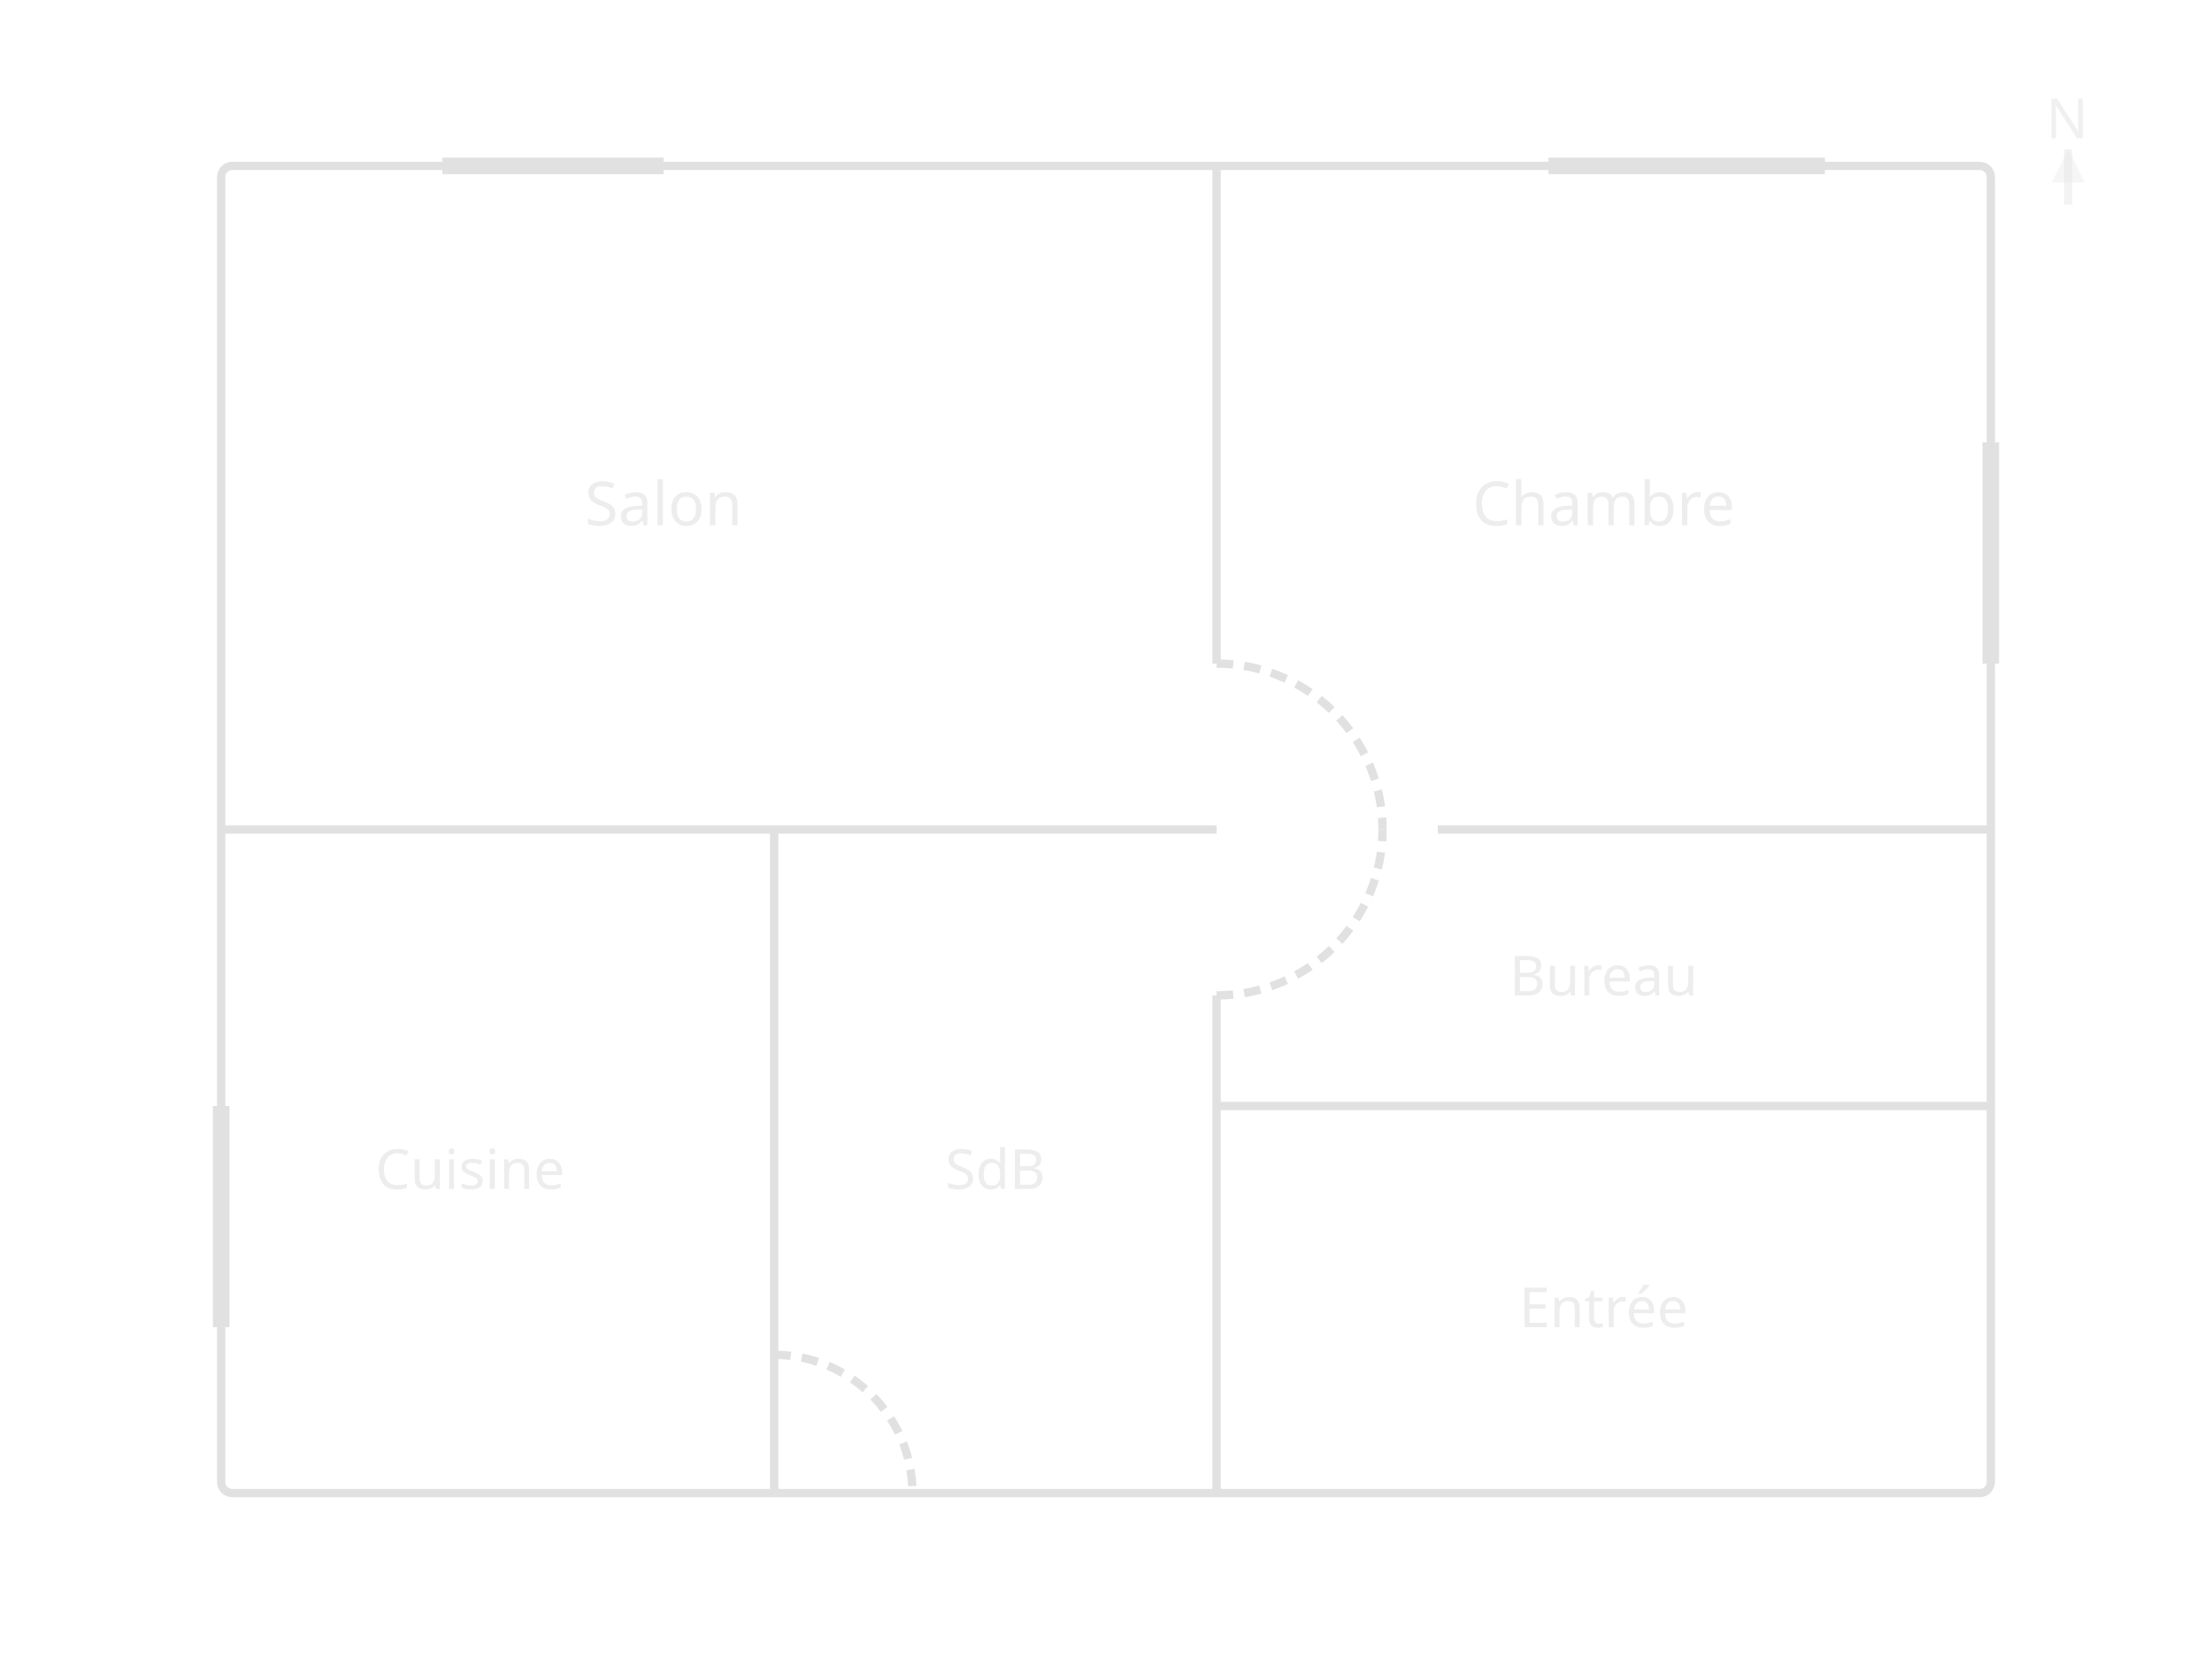
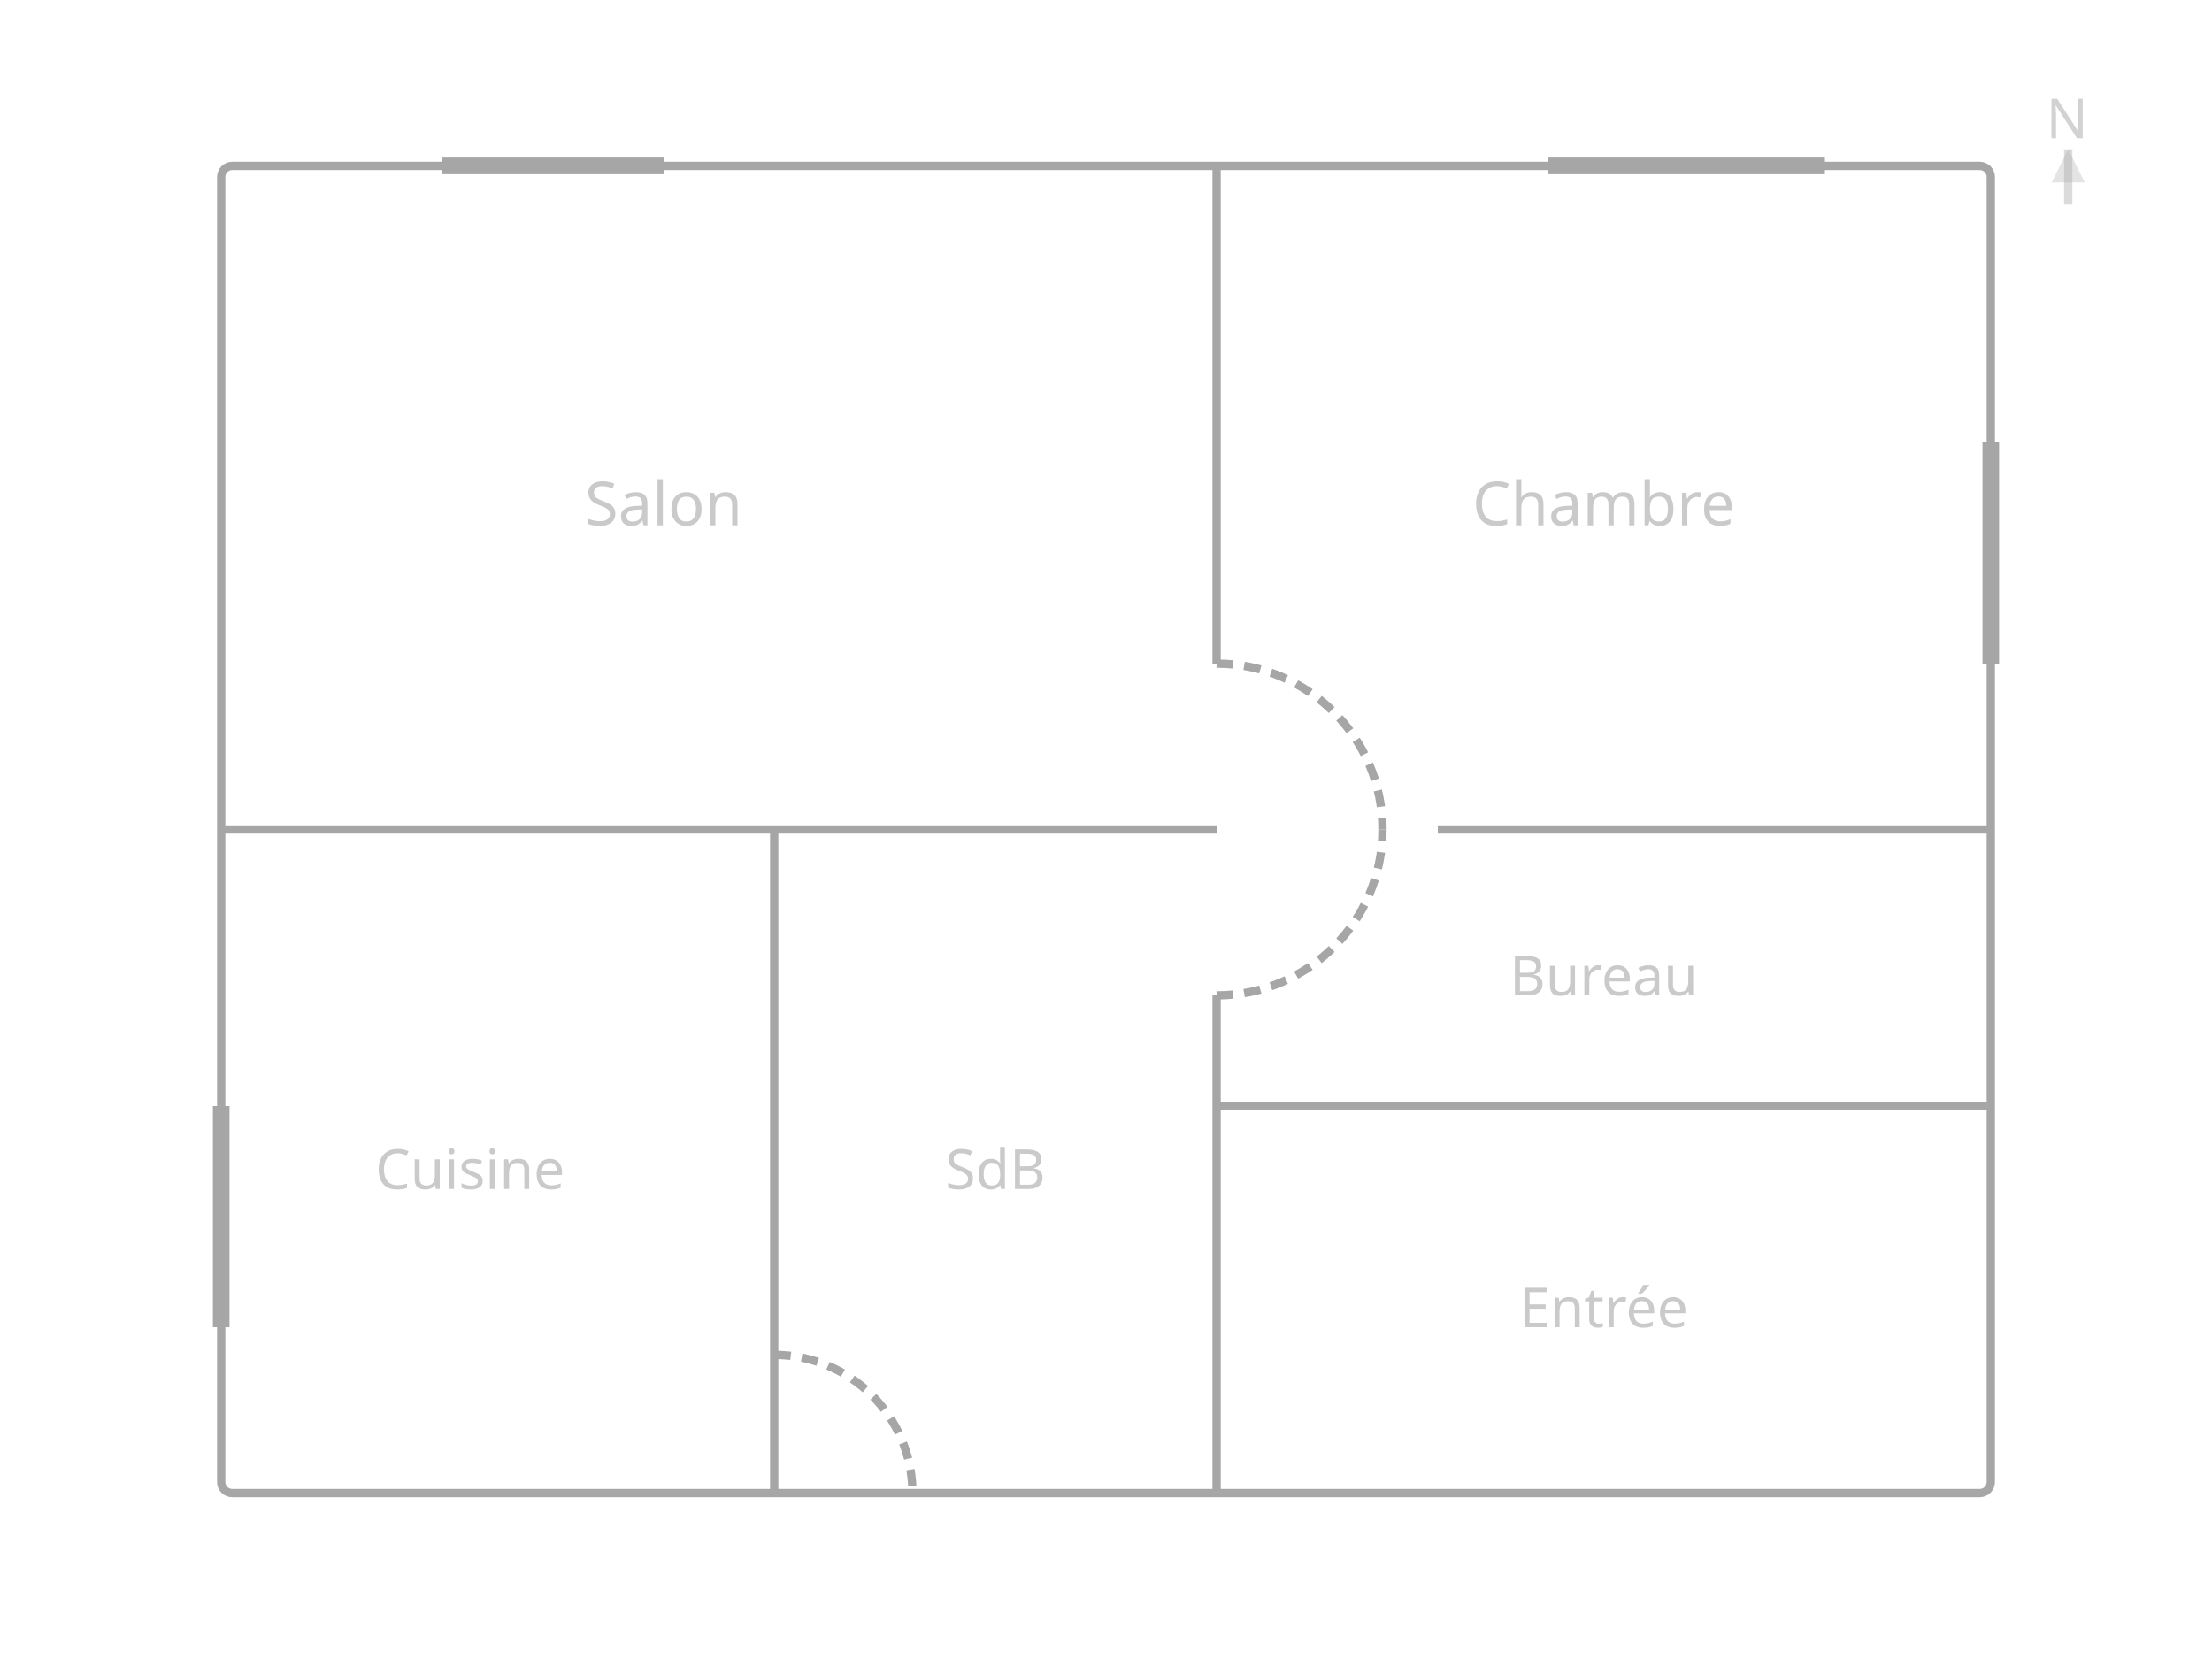
- <svg xmlns="http://www.w3.org/2000/svg" viewBox="0 0 400 300" fill="none" stroke="currentColor" stroke-width="1.5" opacity="0.12">
+ <svg xmlns="http://www.w3.org/2000/svg" viewBox="0 0 400 300" fill="none" stroke="currentColor" stroke-width="1.5" opacity="0.35">
  <rect x="40" y="30" width="320" height="240" rx="2" />
  <line x1="40" y1="150" x2="220" y2="150" />
  <line x1="260" y1="150" x2="360" y2="150" />
  <line x1="220" y1="30" x2="220" y2="120" />
  <line x1="220" y1="180" x2="220" y2="270" />
  <line x1="140" y1="150" x2="140" y2="270" />
  <line x1="220" y1="200" x2="360" y2="200" />
  <path d="M 220 120 A 30 30 0 0 1 250 150" stroke-dasharray="3 2" />
  <path d="M 220 180 A 30 30 0 0 0 250 150" stroke-dasharray="3 2" />
  <path d="M 140 245 A 25 25 0 0 1 165 270" stroke-dasharray="3 2" />
  <line x1="80" y1="30" x2="120" y2="30" stroke-width="3" />
  <line x1="280" y1="30" x2="330" y2="30" stroke-width="3" />
  <line x1="360" y1="80" x2="360" y2="120" stroke-width="3" />
  <line x1="40" y1="200" x2="40" y2="240" stroke-width="3" />
  <text x="120" y="95" text-anchor="middle" font-size="11" font-family="sans-serif" fill="currentColor" stroke="none" opacity="0.6">Salon</text>
  <text x="290" y="95" text-anchor="middle" font-size="11" font-family="sans-serif" fill="currentColor" stroke="none" opacity="0.6">Chambre</text>
  <text x="85" y="215" text-anchor="middle" font-size="10" font-family="sans-serif" fill="currentColor" stroke="none" opacity="0.6">Cuisine</text>
  <text x="180" y="215" text-anchor="middle" font-size="10" font-family="sans-serif" fill="currentColor" stroke="none" opacity="0.6">SdB</text>
  <text x="290" y="180" text-anchor="middle" font-size="10" font-family="sans-serif" fill="currentColor" stroke="none" opacity="0.6">Bureau</text>
  <text x="290" y="240" text-anchor="middle" font-size="10" font-family="sans-serif" fill="currentColor" stroke="none" opacity="0.6">Entrée</text>
  <g transform="translate(370, 15)">
    <text x="0" y="10" font-size="10" font-family="sans-serif" fill="currentColor" stroke="none" opacity="0.5">N</text>
    <line x1="4" y1="12" x2="4" y2="22" opacity="0.4" />
    <polygon points="4,12 1,18 7,18" fill="currentColor" stroke="none" opacity="0.3" />
  </g>
</svg>
